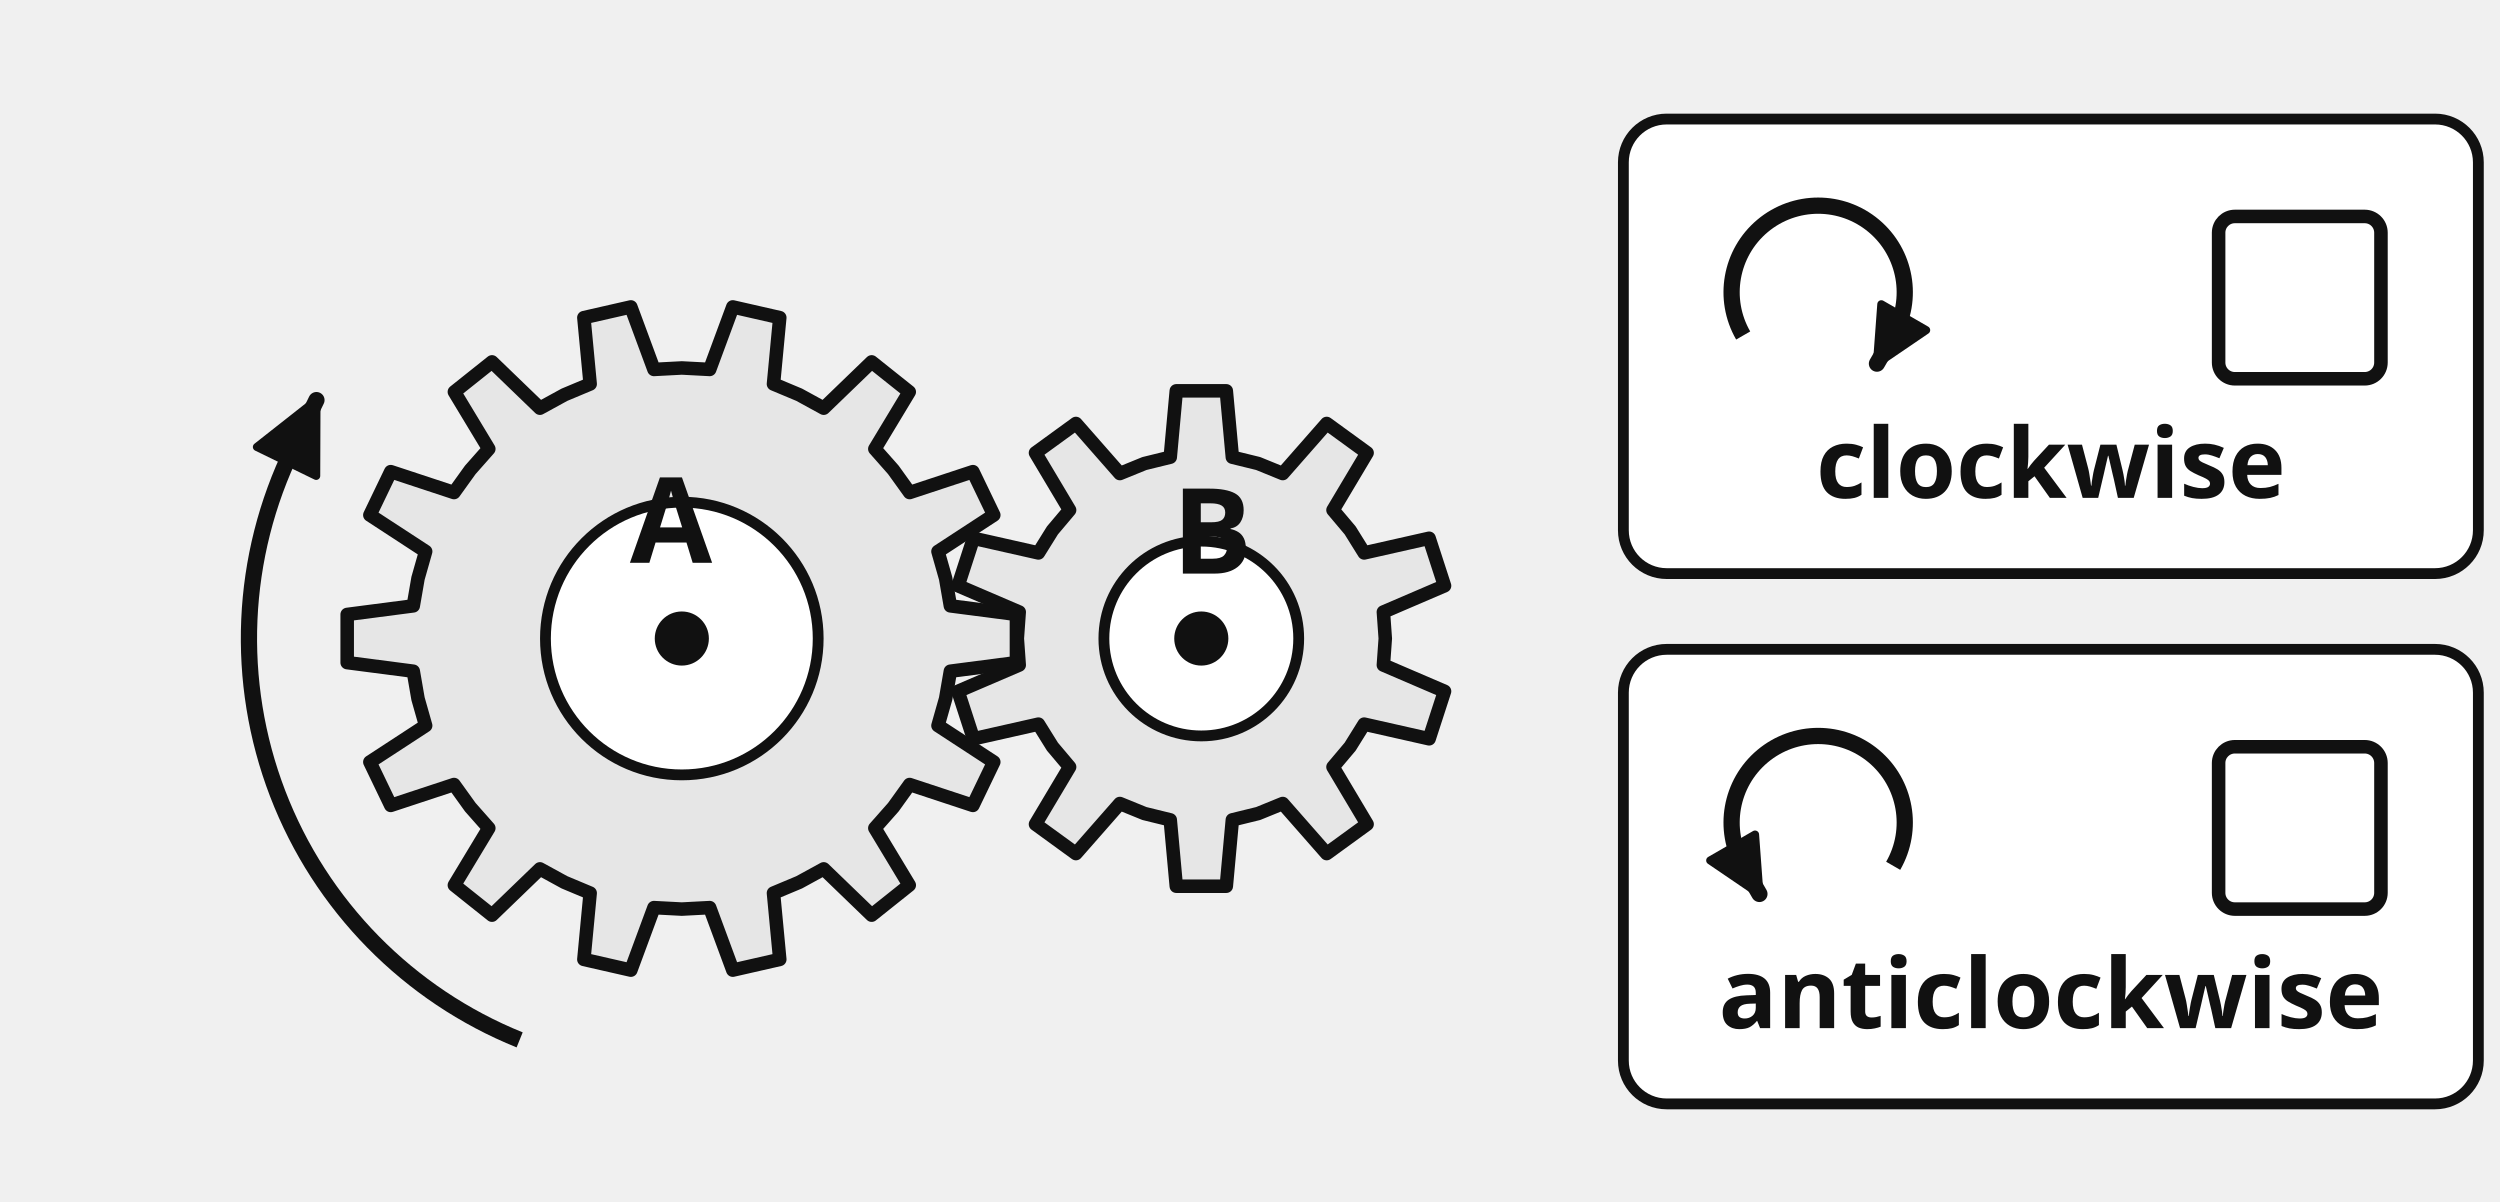
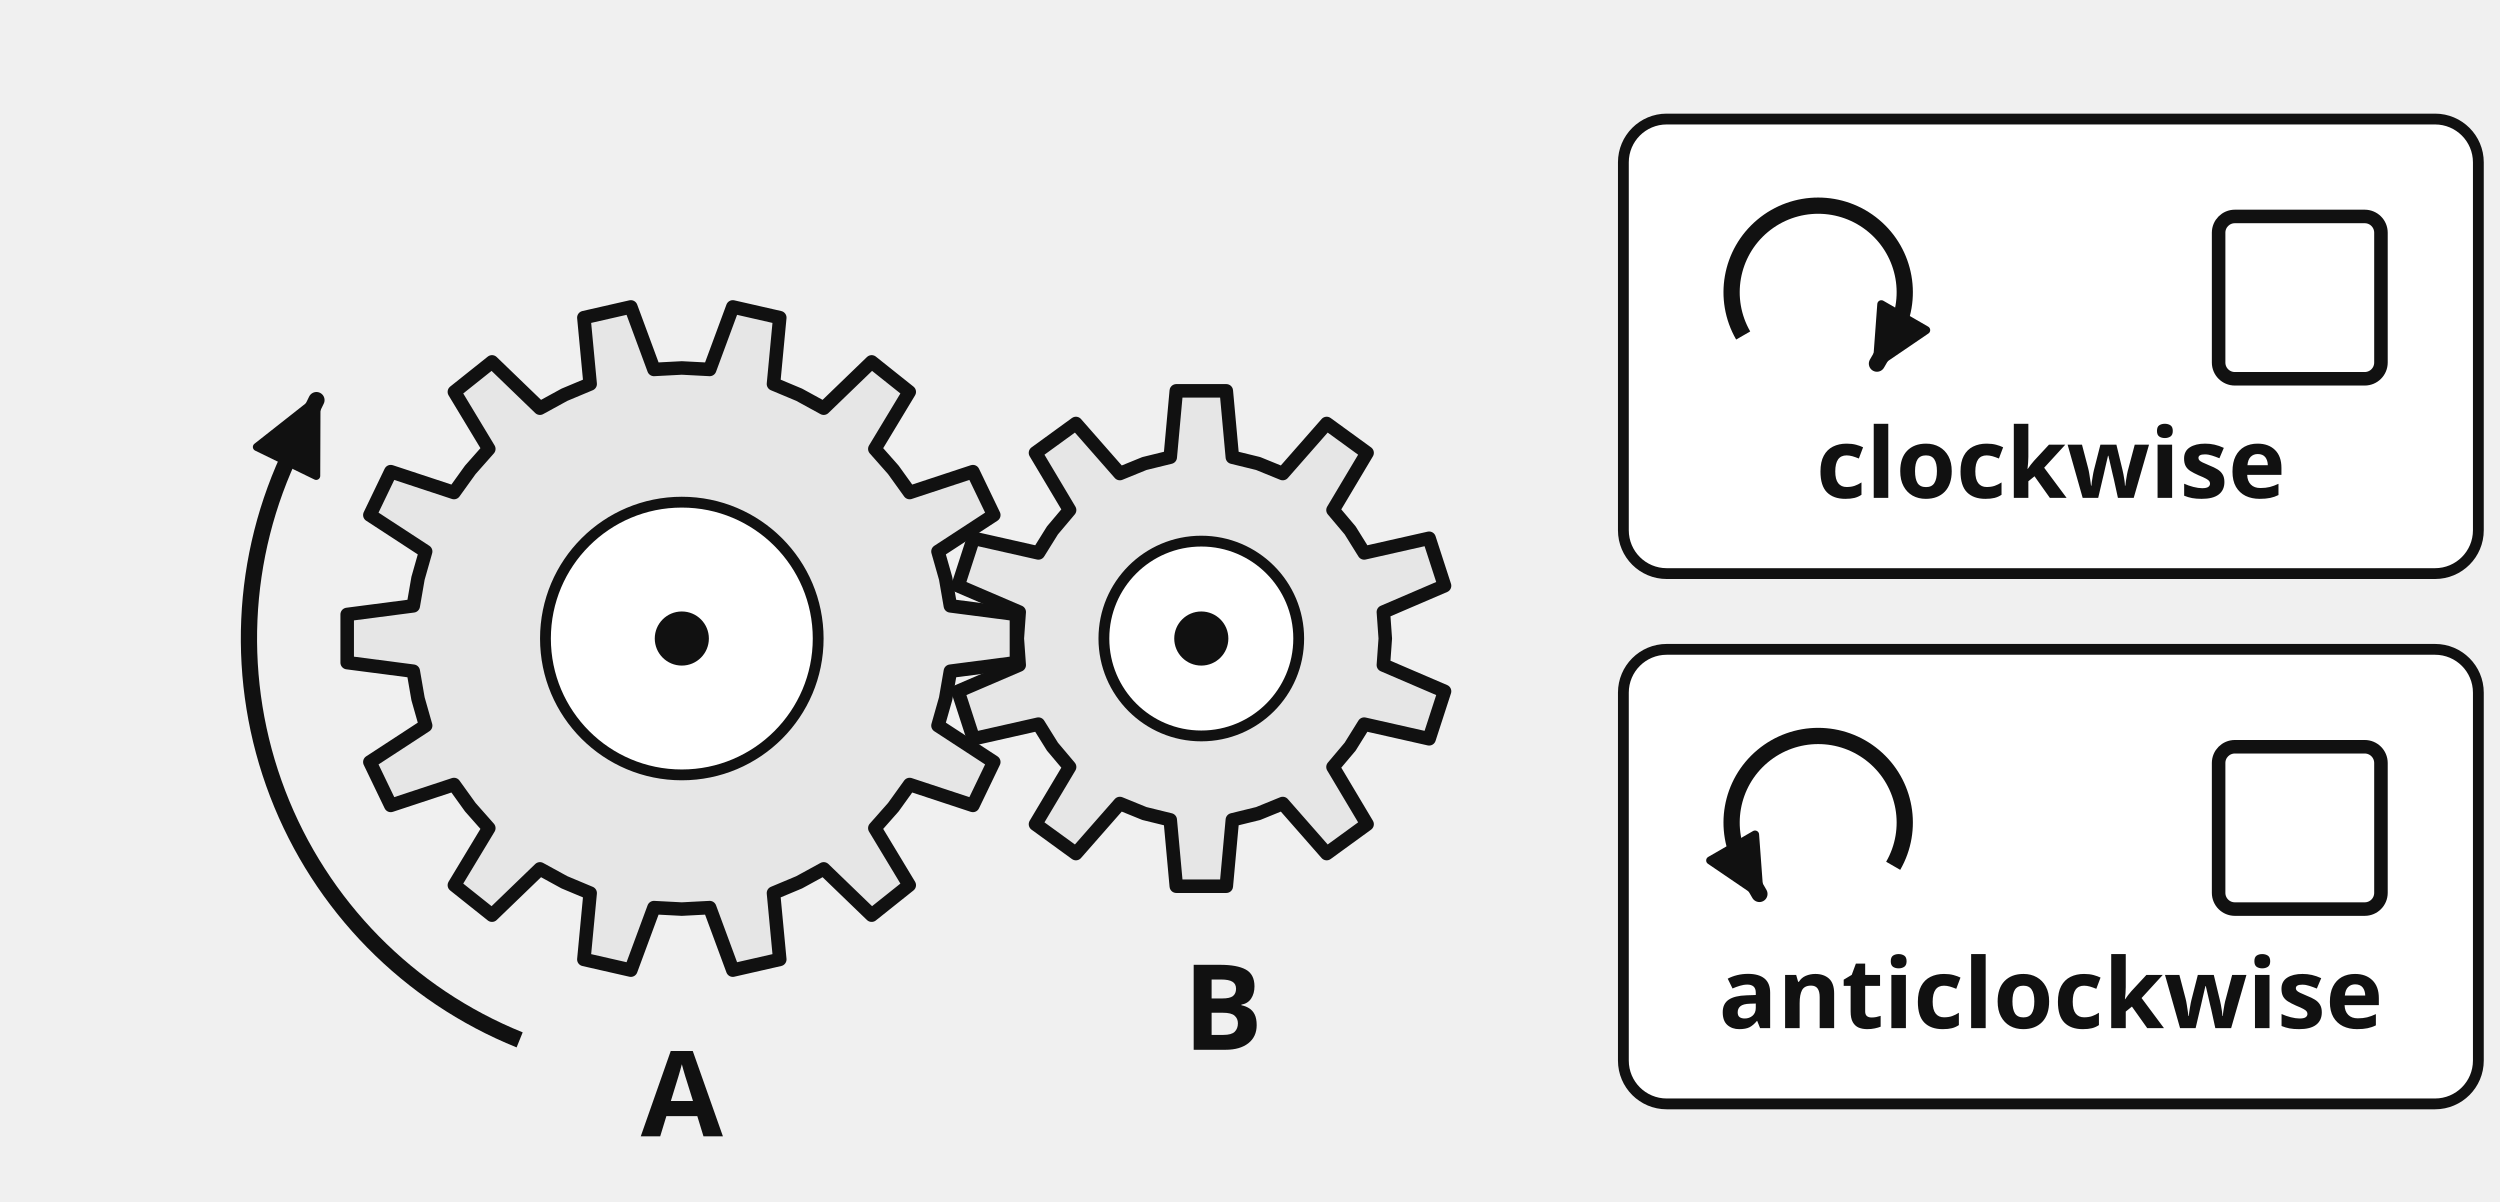
<svg xmlns="http://www.w3.org/2000/svg" viewBox="0 0 462 222" width="462" height="222" font-family="Atkinson Hyperlegible, Noto Sans, sans-serif">
  <path d="M 174.75 106.87 L 175.63 111.96 L 187.84 113.55 L 187.84 122.45 L 175.63 124.04 L 174.75 129.13 L 173.34 134.09 L 183.65 140.82 L 179.79 148.84 L 168.1 144.98 L 165.09 149.17 L 161.67 153.04 L 168.03 163.58 L 161.08 169.12 L 152.22 160.57 L 147.69 163.05 L 142.94 165.04 L 144.1 177.3 L 135.42 179.28 L 131.15 167.73 L 126 168 L 120.85 167.73 L 116.58 179.28 L 107.9 177.3 L 109.06 165.04 L 104.31 163.05 L 99.78 160.57 L 90.92 169.12 L 83.97 163.58 L 90.33 153.04 L 86.91 149.17 L 83.9 144.98 L 72.21 148.84 L 68.35 140.82 L 78.66 134.09 L 77.25 129.13 L 76.37 124.04 L 64.16 122.45 L 64.16 113.55 L 76.37 111.96 L 77.25 106.87 L 78.66 101.91 L 68.35 95.18 L 72.21 87.16 L 83.9 91.02 L 86.91 86.83 L 90.33 82.96 L 83.97 72.42 L 90.92 66.88 L 99.78 75.43 L 104.31 72.95 L 109.06 70.96 L 107.9 58.7 L 116.58 56.72 L 120.85 68.27 L 126 68 L 131.15 68.27 L 135.42 56.72 L 144.1 58.7 L 142.94 70.96 L 147.69 72.95 L 152.22 75.43 L 161.08 66.88 L 168.03 72.42 L 161.67 82.96 L 165.09 86.83 L 168.1 91.02 L 179.79 87.16 L 183.65 95.18 L 173.34 101.91 Z" fill="#e6e6e6" stroke="#111" stroke-width="2.5" stroke-linejoin="round" stroke-linecap="round" />
  <circle cx="126" cy="118" r="25.2" fill="#fff" stroke="#111" stroke-width="2" />
  <circle cx="126" cy="118" r="5" fill="#111" stroke="#111" stroke-width="0" />
  <path d="M 256 118 L 255.65 122.9 L 266.95 127.75 L 264.1 136.53 L 252.1 133.82 L 249.51 137.98 L 246.34 141.74 L 252.64 152.31 L 245.17 157.74 L 237.05 148.49 L 232.51 150.34 L 227.74 151.51 L 226.62 163.77 L 217.38 163.77 L 216.26 151.51 L 211.49 150.34 L 206.95 148.49 L 198.83 157.74 L 191.36 152.31 L 197.66 141.74 L 194.49 137.98 L 191.9 133.82 L 179.9 136.53 L 177.05 127.75 L 188.35 122.9 L 188 118 L 188.35 113.1 L 177.05 108.25 L 179.9 99.47 L 191.9 102.18 L 194.49 98.02 L 197.66 94.26 L 191.36 83.69 L 198.83 78.26 L 206.95 87.51 L 211.49 85.66 L 216.26 84.49 L 217.38 72.23 L 226.62 72.23 L 227.74 84.49 L 232.51 85.66 L 237.05 87.51 L 245.17 78.26 L 252.64 83.69 L 246.34 94.26 L 249.51 98.02 L 252.1 102.18 L 264.1 99.47 L 266.95 108.25 L 255.65 113.1 Z" fill="#e6e6e6" stroke="#111" stroke-width="2.5" stroke-linejoin="round" stroke-linecap="round" />
  <circle cx="222" cy="118" r="18" fill="#fff" stroke="#111" stroke-width="2" />
  <circle cx="222" cy="118" r="5" fill="#111" stroke="#111" stroke-width="0" />
-   <text x="124" y="104" font-size="22" text-anchor="middle" fill="#111" font-weight="700">A</text>
-   <text x="224" y="106" font-size="22" text-anchor="middle" fill="#111" font-weight="700">B</text>
+   <text x="126" y="210" font-size="22" text-anchor="middle" fill="#111" font-weight="700">A</text>
+   <text x="226" y="194" font-size="22" text-anchor="middle" fill="#111" font-weight="700">B</text>
  <path d="M 96.03 192.17 A 80 80 0 0 1 54.1 82.93" fill="none" stroke="#111" stroke-width="3" />
  <line x1="54.1" y1="82.93" x2="58.48" y2="73.94" stroke="#111" stroke-width="3" stroke-linecap="round" />
  <path d="M 58.43 87.94 L 58.48 73.94 L 47.48 82.6 Z" fill="#111" stroke="#111" stroke-width="1.5" stroke-linejoin="round" />
  <rect x="300" y="22" width="158" height="84" rx="8" fill="#fff" stroke="#111" stroke-width="2" />
  <path d="M 322.14 62 A 16 16 0 1 1 349.86 62" fill="none" stroke="#111" stroke-width="3" />
  <line x1="350.86" y1="60.27" x2="346.86" y2="67.2" stroke="#111" stroke-width="3" stroke-linecap="round" />
  <path d="M 347.67 56.23 L 346.86 67.2 L 355.95 61.01 Z" fill="#111" stroke="#111" stroke-width="1.5" stroke-linejoin="round" />
  <text x="379" y="92" font-size="18" text-anchor="middle" fill="#111" font-weight="700">clockwise</text>
  <rect x="410" y="40" width="30" height="30" rx="3" fill="#fff" stroke="#111" stroke-width="2.5" />
  <rect x="300" y="120" width="158" height="84" rx="8" fill="#fff" stroke="#111" stroke-width="2" />
  <path d="M 349.86 160 A 16 16 0 1 0 322.14 160" fill="none" stroke="#111" stroke-width="3" />
  <line x1="321.14" y1="158.27" x2="325.14" y2="165.2" stroke="#111" stroke-width="3" stroke-linecap="round" />
  <path d="M 316.05 159.01 L 325.14 165.2 L 324.33 154.23 Z" fill="#111" stroke="#111" stroke-width="1.5" stroke-linejoin="round" />
  <text x="379" y="190" font-size="18" text-anchor="middle" fill="#111" font-weight="700">anticlockwise</text>
  <rect x="410" y="138" width="30" height="30" rx="3" fill="#fff" stroke="#111" stroke-width="2.5" />
</svg>
